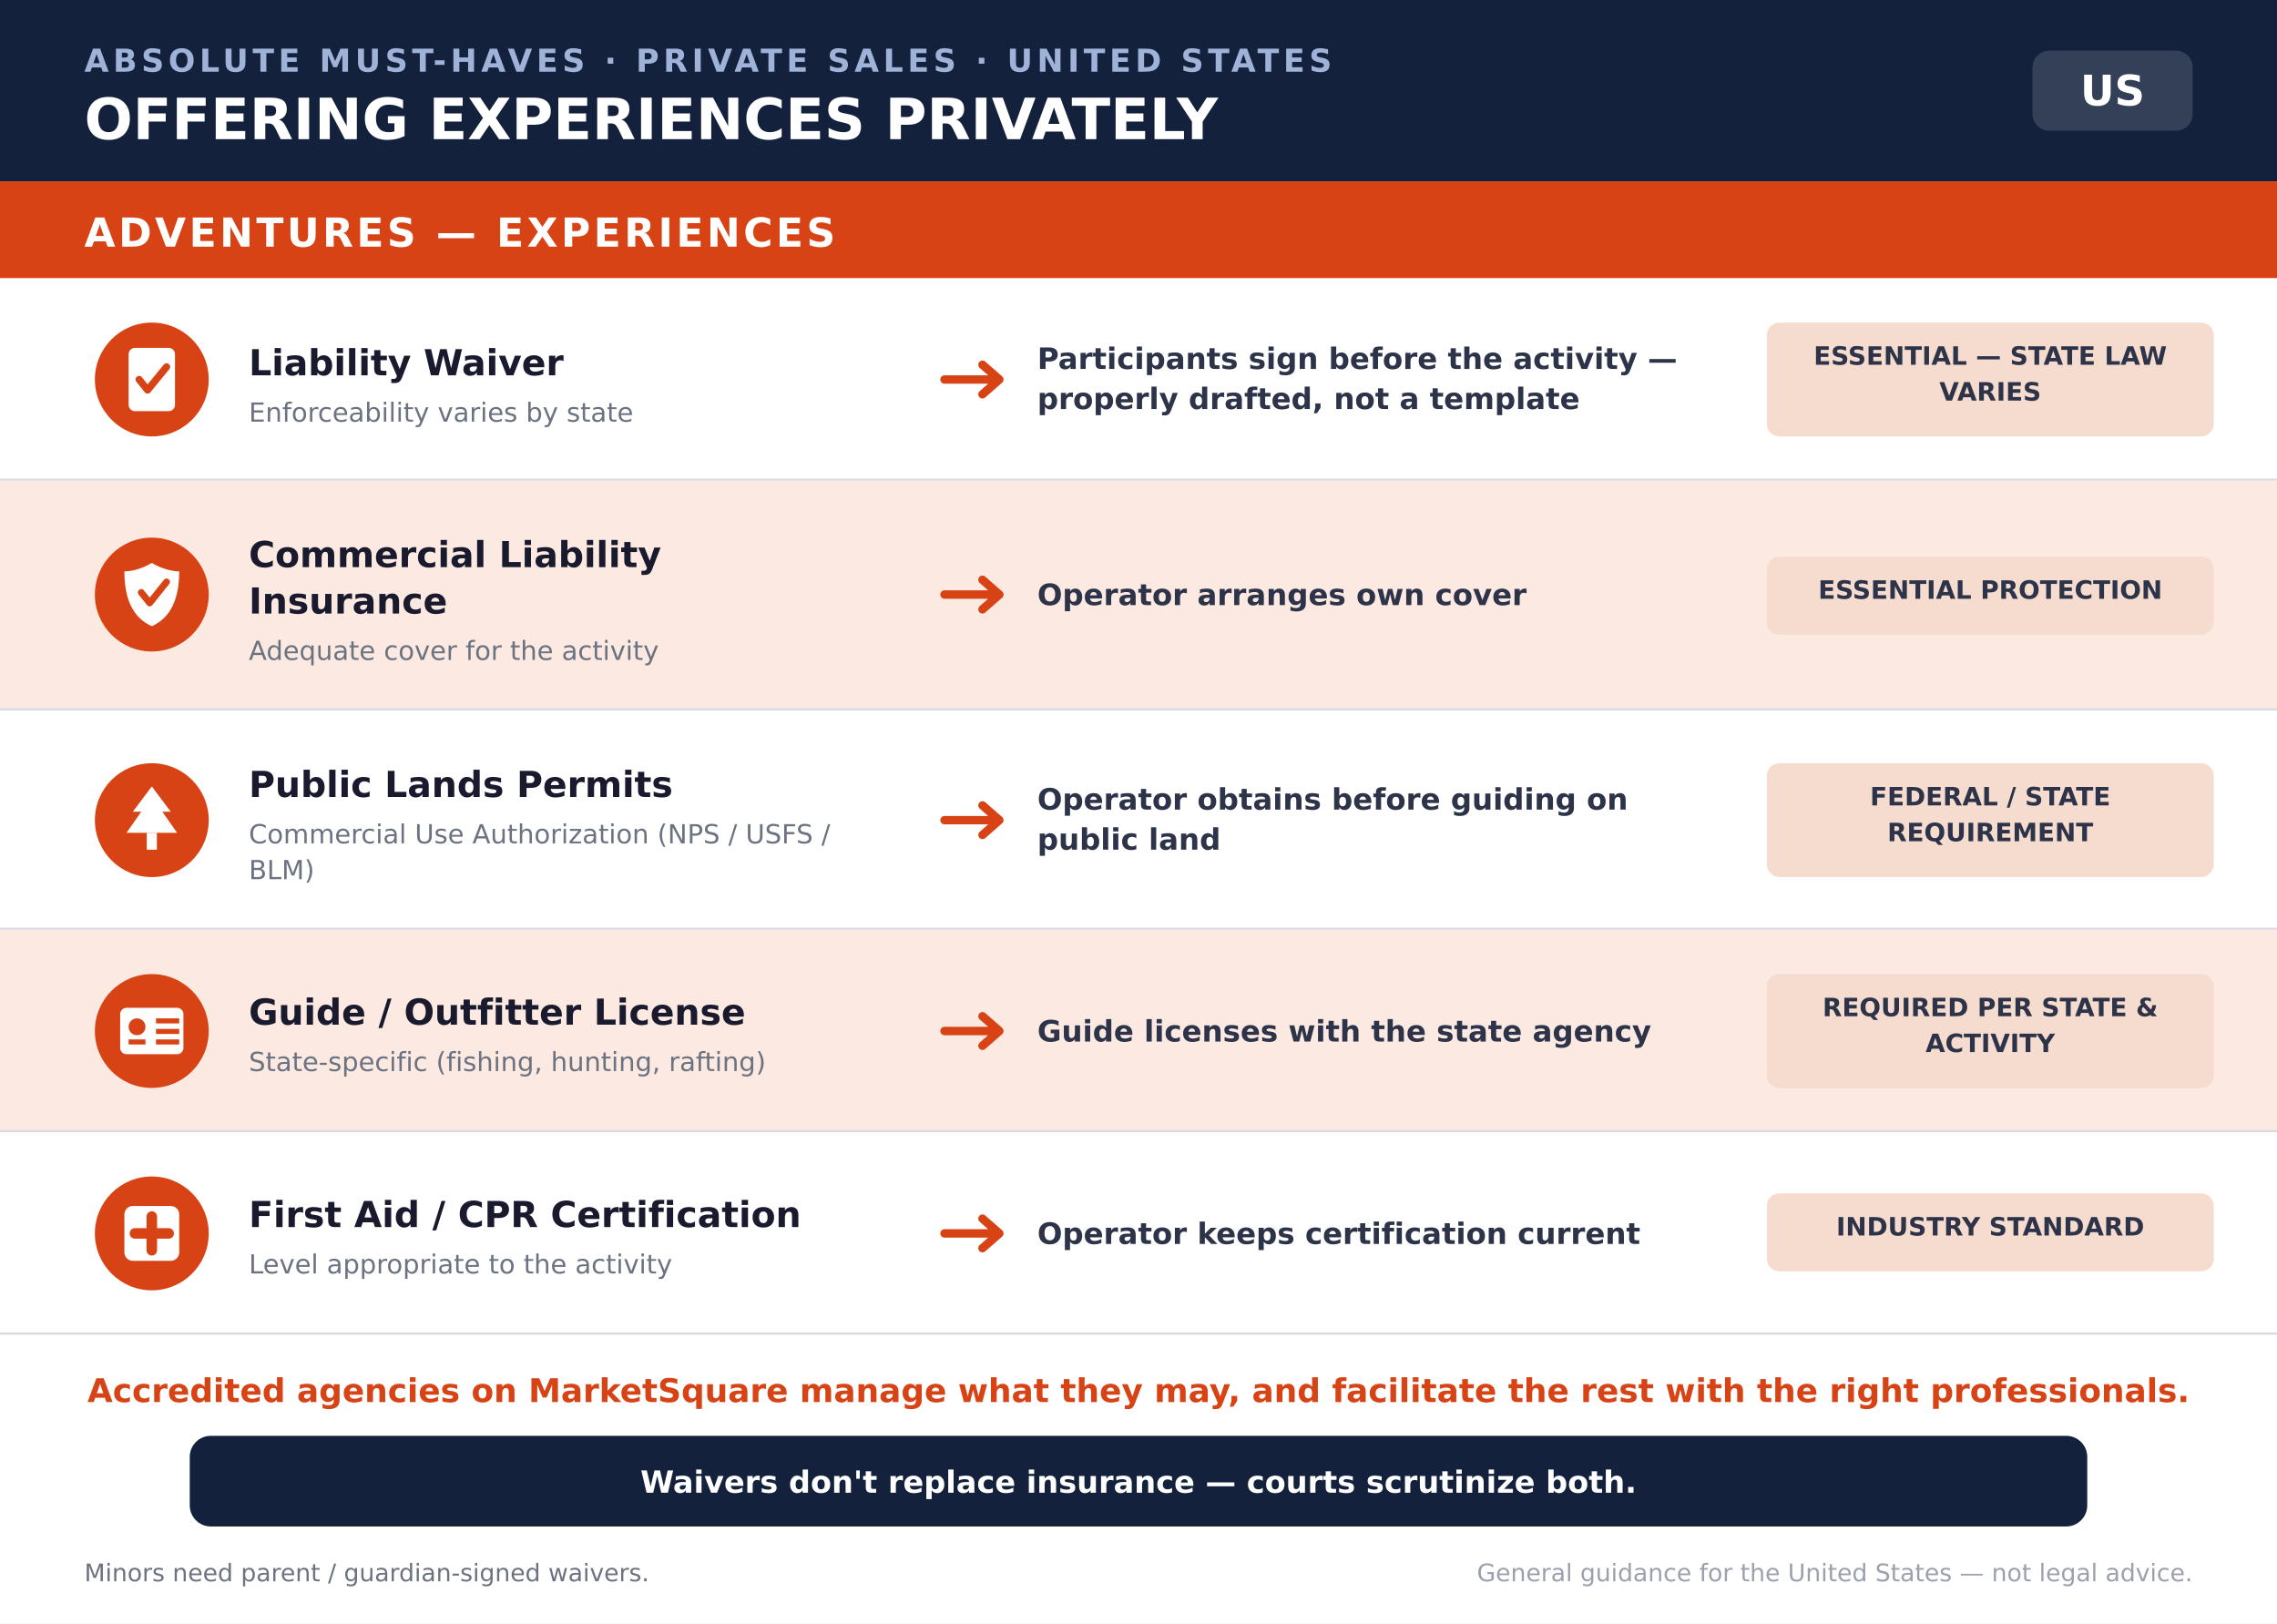
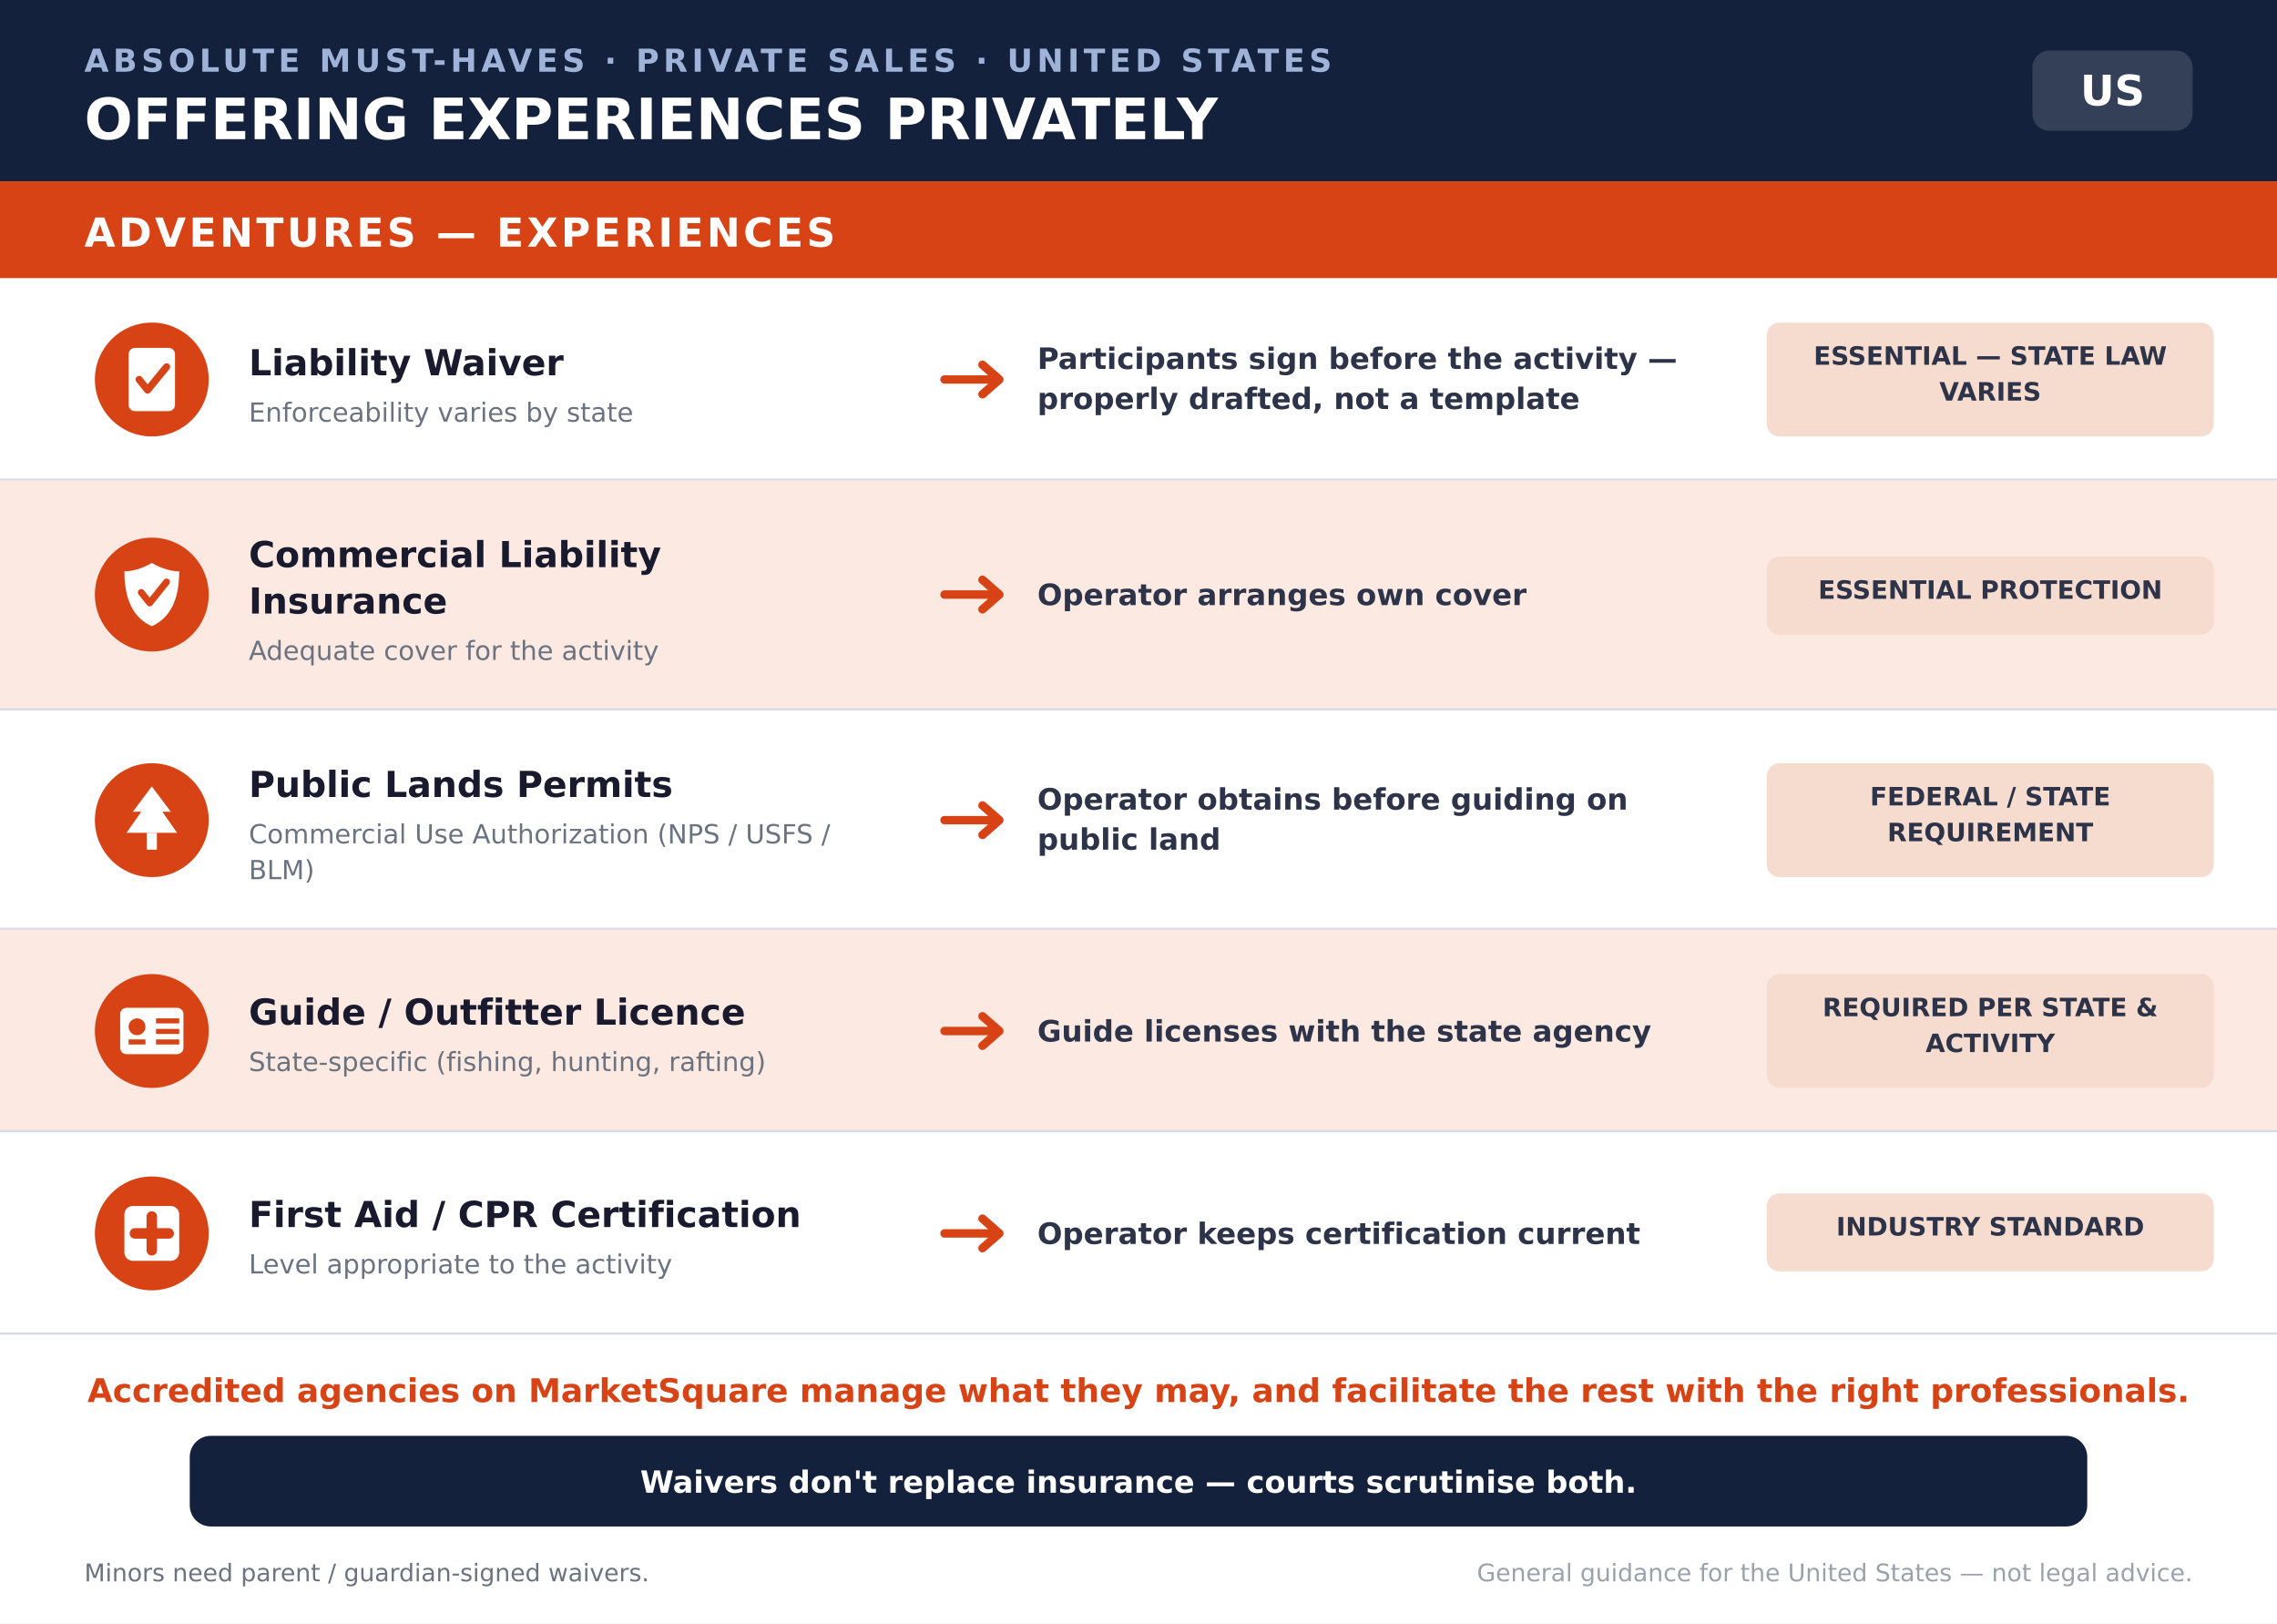
<svg xmlns="http://www.w3.org/2000/svg" width="1080" height="770" viewBox="0 0 1080 770">
  <rect width="1080" height="770" fill="#ffffff" />
  <rect x="0" y="0" width="1080" height="86" fill="#14213d" />
  <text x="40" y="34" font-family="DejaVu Sans" font-size="15" font-weight="bold" fill="#9fb3d9" letter-spacing="2">ABSOLUTE MUST-HAVES · PRIVATE SALES · UNITED STATES</text>
  <text x="40" y="66" font-family="DejaVu Sans" font-size="27" font-weight="bold" fill="#ffffff">OFFERING EXPERIENCES PRIVATELY</text>
  <rect x="964" y="24" width="76" height="38" rx="8" fill="#ffffff" opacity="0.14" />
  <text x="1002" y="50" font-family="DejaVu Sans" font-size="20" font-weight="bold" fill="#ffffff" text-anchor="middle">US</text>
  <rect x="0" y="86" width="1080" height="46" fill="#d84315" />
  <text x="40" y="117" font-family="DejaVu Sans" font-size="19" font-weight="bold" fill="#ffffff" letter-spacing="1.5">ADVENTURES — EXPERIENCES</text>
  <rect x="0" y="132" width="1080" height="96" fill="#ffffff" />
  <circle cx="72" cy="180" r="27" fill="#d84315" />
  <g transform="translate(72,180)">
    <rect x="-11" y="-15" width="22" height="30" rx="3" fill="#fff" />
    <path d="M -6,0 L -2,5 L 7,-6" fill="none" stroke="#d84315" stroke-width="3.4" stroke-linecap="round" stroke-linejoin="round" />
  </g>
  <text x="118" y="178" font-family="DejaVu Sans" font-size="17" font-weight="bold" fill="#1a1a2e">Liability Waiver</text>
  <text x="118" y="200" font-family="DejaVu Sans" font-size="12.5" fill="#6b7280">Enforceability varies by state</text>
  <path d="M 448,180 h 26 m -8,-7 l 8,7 l -8,7" stroke="#d84315" stroke-width="4" fill="none" stroke-linecap="round" stroke-linejoin="round" />
  <text x="492" y="175" font-family="DejaVu Sans" font-size="14" font-weight="bold" fill="#2d3348">Participants sign before the activity —</text>
  <text x="492" y="194" font-family="DejaVu Sans" font-size="14" font-weight="bold" fill="#2d3348">properly drafted, not a template</text>
  <rect x="838" y="153" width="212" height="54" rx="6" fill="#f6dccf" />
  <text x="944" y="173" font-family="DejaVu Sans" font-size="12" font-weight="bold" fill="#2d3348" text-anchor="middle">ESSENTIAL — STATE LAW</text>
  <text x="944" y="190" font-family="DejaVu Sans" font-size="12" font-weight="bold" fill="#2d3348" text-anchor="middle">VARIES</text>
  <rect x="0" y="227" width="1080" height="1" fill="#d8dbe4" />
  <rect x="0" y="228" width="1080" height="109" fill="#fbe9e2" />
  <circle cx="72" cy="282" r="27" fill="#d84315" />
  <g transform="translate(72,282)">
    <path d="M 0,-15 C 5,-12 10,-11 13,-11 C 13,2 9,11 0,15 C -9,11 -13,2 -13,-11 C -10,-11 -5,-12 0,-15 Z" fill="#fff" />
    <path d="M -5,-1 L -1,4 L 7,-6" fill="none" stroke="#d84315" stroke-width="3.2" stroke-linecap="round" stroke-linejoin="round" />
  </g>
  <text x="118" y="269" font-family="DejaVu Sans" font-size="17" font-weight="bold" fill="#1a1a2e">Commercial Liability</text>
  <text x="118" y="291" font-family="DejaVu Sans" font-size="17" font-weight="bold" fill="#1a1a2e">Insurance</text>
  <text x="118" y="313" font-family="DejaVu Sans" font-size="12.5" fill="#6b7280">Adequate cover for the activity</text>
  <path d="M 448,282 h 26 m -8,-7 l 8,7 l -8,7" stroke="#d84315" stroke-width="4" fill="none" stroke-linecap="round" stroke-linejoin="round" />
  <text x="492" y="287" font-family="DejaVu Sans" font-size="14" font-weight="bold" fill="#2d3348">Operator arranges own cover</text>
  <rect x="838" y="264" width="212" height="37" rx="6" fill="#f6dccf" />
  <text x="944" y="284" font-family="DejaVu Sans" font-size="12" font-weight="bold" fill="#2d3348" text-anchor="middle">ESSENTIAL PROTECTION</text>
  <rect x="0" y="336" width="1080" height="1" fill="#d8dbe4" />
  <rect x="0" y="337" width="1080" height="104" fill="#ffffff" />
  <circle cx="72" cy="389" r="27" fill="#d84315" />
  <g transform="translate(72,389)">
    <path d="M 0,-16 L 9,-4 L 5,-4 L 12,6 L -12,6 L -5,-4 L -9,-4 Z" fill="#fff" />
    <rect x="-2.4" y="6" width="4.8" height="8" fill="#fff" />
  </g>
  <text x="118" y="378" font-family="DejaVu Sans" font-size="17" font-weight="bold" fill="#1a1a2e">Public Lands Permits</text>
  <text x="118" y="400" font-family="DejaVu Sans" font-size="12.5" fill="#6b7280">Commercial Use Authorization (NPS / USFS /</text>
  <text x="118" y="417" font-family="DejaVu Sans" font-size="12.5" fill="#6b7280">BLM)</text>
  <path d="M 448,389 h 26 m -8,-7 l 8,7 l -8,7" stroke="#d84315" stroke-width="4" fill="none" stroke-linecap="round" stroke-linejoin="round" />
  <text x="492" y="384" font-family="DejaVu Sans" font-size="14" font-weight="bold" fill="#2d3348">Operator obtains before guiding on</text>
  <text x="492" y="403" font-family="DejaVu Sans" font-size="14" font-weight="bold" fill="#2d3348">public land</text>
  <rect x="838" y="362" width="212" height="54" rx="6" fill="#f6dccf" />
  <text x="944" y="382" font-family="DejaVu Sans" font-size="12" font-weight="bold" fill="#2d3348" text-anchor="middle">FEDERAL / STATE</text>
  <text x="944" y="399" font-family="DejaVu Sans" font-size="12" font-weight="bold" fill="#2d3348" text-anchor="middle">REQUIREMENT</text>
  <rect x="0" y="440" width="1080" height="1" fill="#d8dbe4" />
  <rect x="0" y="441" width="1080" height="96" fill="#fbe9e2" />
  <circle cx="72" cy="489" r="27" fill="#d84315" />
  <g transform="translate(72,489)">
    <rect x="-15" y="-11" width="30" height="22" rx="3" fill="#fff" />
    <circle cx="-7" cy="-2" r="4" fill="#d84315" />
    <rect x="-11" y="4" width="8" height="2.4" fill="#d84315" />
    <rect x="2" y="-6" width="11" height="2.4" fill="#d84315" />
    <rect x="2" y="-1" width="11" height="2.4" fill="#d84315" />
    <rect x="2" y="4" width="11" height="2.4" fill="#d84315" />
  </g>
-   <text x="118" y="486" font-family="DejaVu Sans" font-size="17" font-weight="bold" fill="#1a1a2e">Guide / Outfitter License</text>
+   <text x="118" y="486" font-family="DejaVu Sans" font-size="17" font-weight="bold" fill="#1a1a2e">Guide / Outfitter Licence</text>
  <text x="118" y="508" font-family="DejaVu Sans" font-size="12.5" fill="#6b7280">State-specific (fishing, hunting, rafting)</text>
  <path d="M 448,489 h 26 m -8,-7 l 8,7 l -8,7" stroke="#d84315" stroke-width="4" fill="none" stroke-linecap="round" stroke-linejoin="round" />
  <text x="492" y="494" font-family="DejaVu Sans" font-size="14" font-weight="bold" fill="#2d3348">Guide licenses with the state agency</text>
  <rect x="838" y="462" width="212" height="54" rx="6" fill="#f6dccf" />
  <text x="944" y="482" font-family="DejaVu Sans" font-size="12" font-weight="bold" fill="#2d3348" text-anchor="middle">REQUIRED PER STATE &amp;</text>
  <text x="944" y="499" font-family="DejaVu Sans" font-size="12" font-weight="bold" fill="#2d3348" text-anchor="middle">ACTIVITY</text>
  <rect x="0" y="536" width="1080" height="1" fill="#d8dbe4" />
  <rect x="0" y="537" width="1080" height="96" fill="#ffffff" />
  <circle cx="72" cy="585" r="27" fill="#d84315" />
  <g transform="translate(72,585)">
    <rect x="-13" y="-13" width="26" height="26" rx="4" fill="#fff" />
    <path d="M 0,-8 v 16 M -8,0 h 16" stroke="#d84315" stroke-width="5" stroke-linecap="round" />
  </g>
  <text x="118" y="582" font-family="DejaVu Sans" font-size="17" font-weight="bold" fill="#1a1a2e">First Aid / CPR Certification</text>
  <text x="118" y="604" font-family="DejaVu Sans" font-size="12.5" fill="#6b7280">Level appropriate to the activity</text>
  <path d="M 448,585 h 26 m -8,-7 l 8,7 l -8,7" stroke="#d84315" stroke-width="4" fill="none" stroke-linecap="round" stroke-linejoin="round" />
  <text x="492" y="590" font-family="DejaVu Sans" font-size="14" font-weight="bold" fill="#2d3348">Operator keeps certification current</text>
  <rect x="838" y="566" width="212" height="37" rx="6" fill="#f6dccf" />
  <text x="944" y="586" font-family="DejaVu Sans" font-size="12" font-weight="bold" fill="#2d3348" text-anchor="middle">INDUSTRY STANDARD</text>
  <rect x="0" y="632" width="1080" height="1" fill="#d8dbe4" />
  <text x="540.0" y="665" font-family="DejaVu Sans" font-size="15.5" font-weight="bold" fill="#d84315" text-anchor="middle">Accredited agencies on MarketSquare manage what they may, and facilitate the rest with the right professionals.</text>
  <rect x="90" y="681" width="900" height="43" rx="10" fill="#14213d" />
-   <text x="540.0" y="708" font-family="DejaVu Sans" font-size="14.5" font-weight="bold" fill="#ffffff" text-anchor="middle">Waivers don't replace insurance — courts scrutinize both.</text>
+   <text x="540.0" y="708" font-family="DejaVu Sans" font-size="14.5" font-weight="bold" fill="#ffffff" text-anchor="middle">Waivers don't replace insurance — courts scrutinise both.</text>
  <text x="40" y="750" font-family="DejaVu Sans" font-size="11.5" fill="#6b7280">Minors need parent / guardian-signed waivers.</text>
  <text x="1040" y="750" font-family="DejaVu Sans" font-size="11.5" fill="#9aa1ad" text-anchor="end">General guidance for the United States — not legal advice.</text>
</svg>
